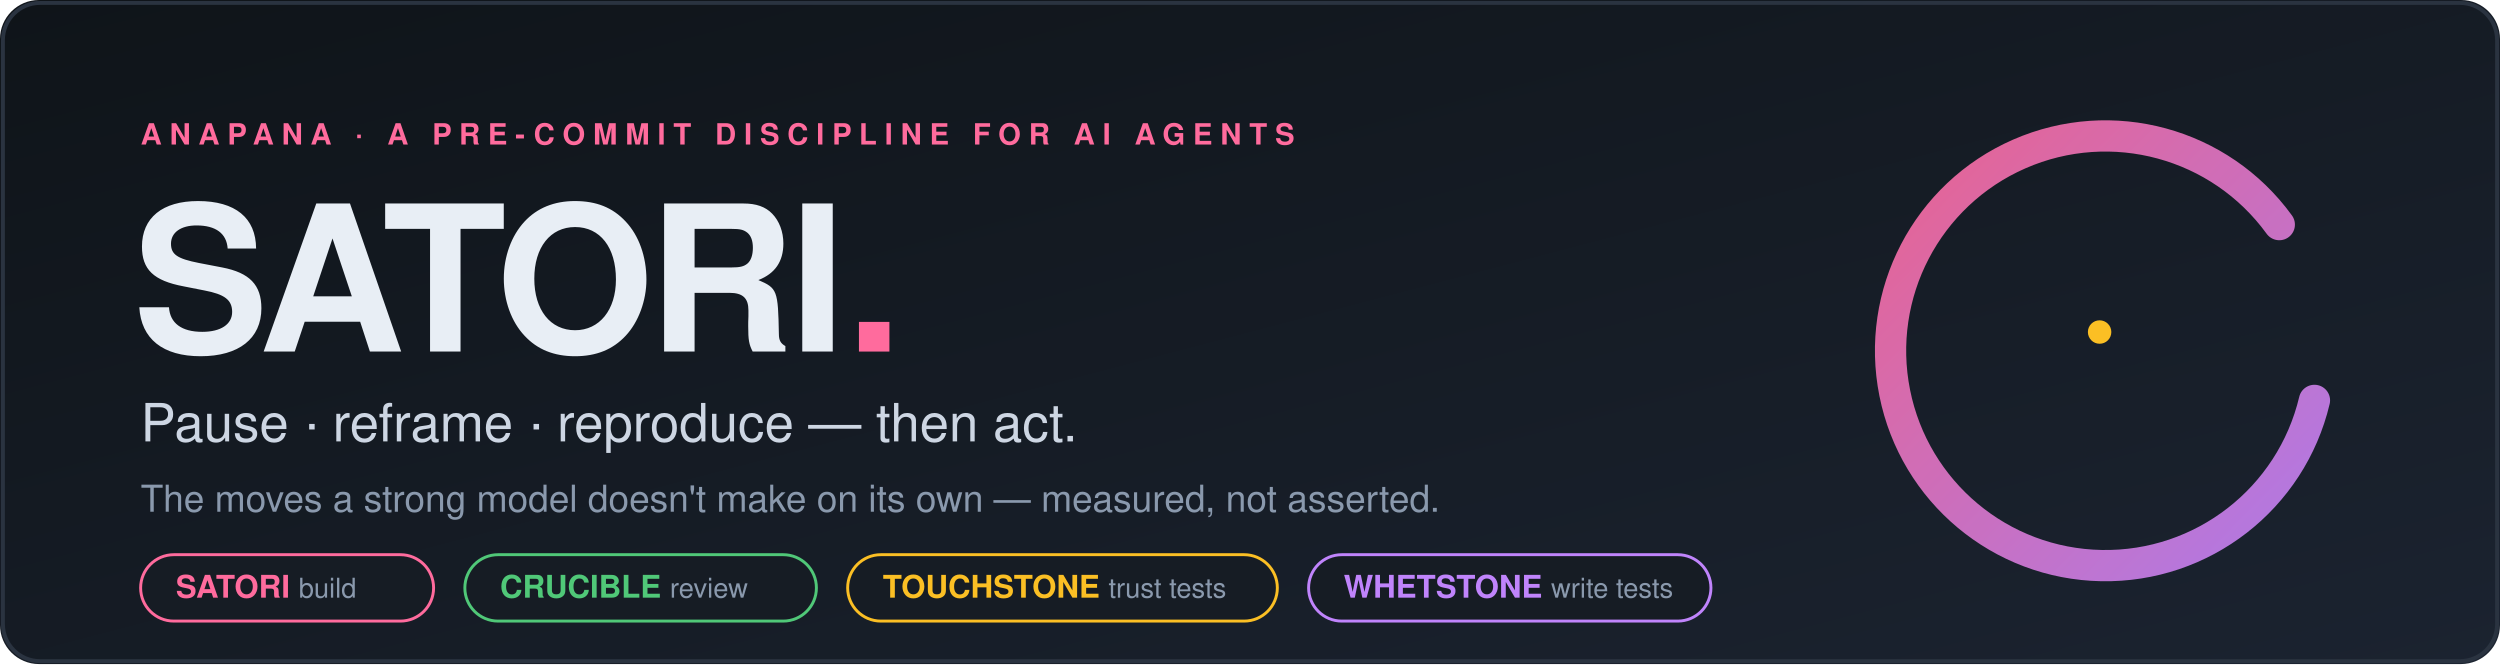
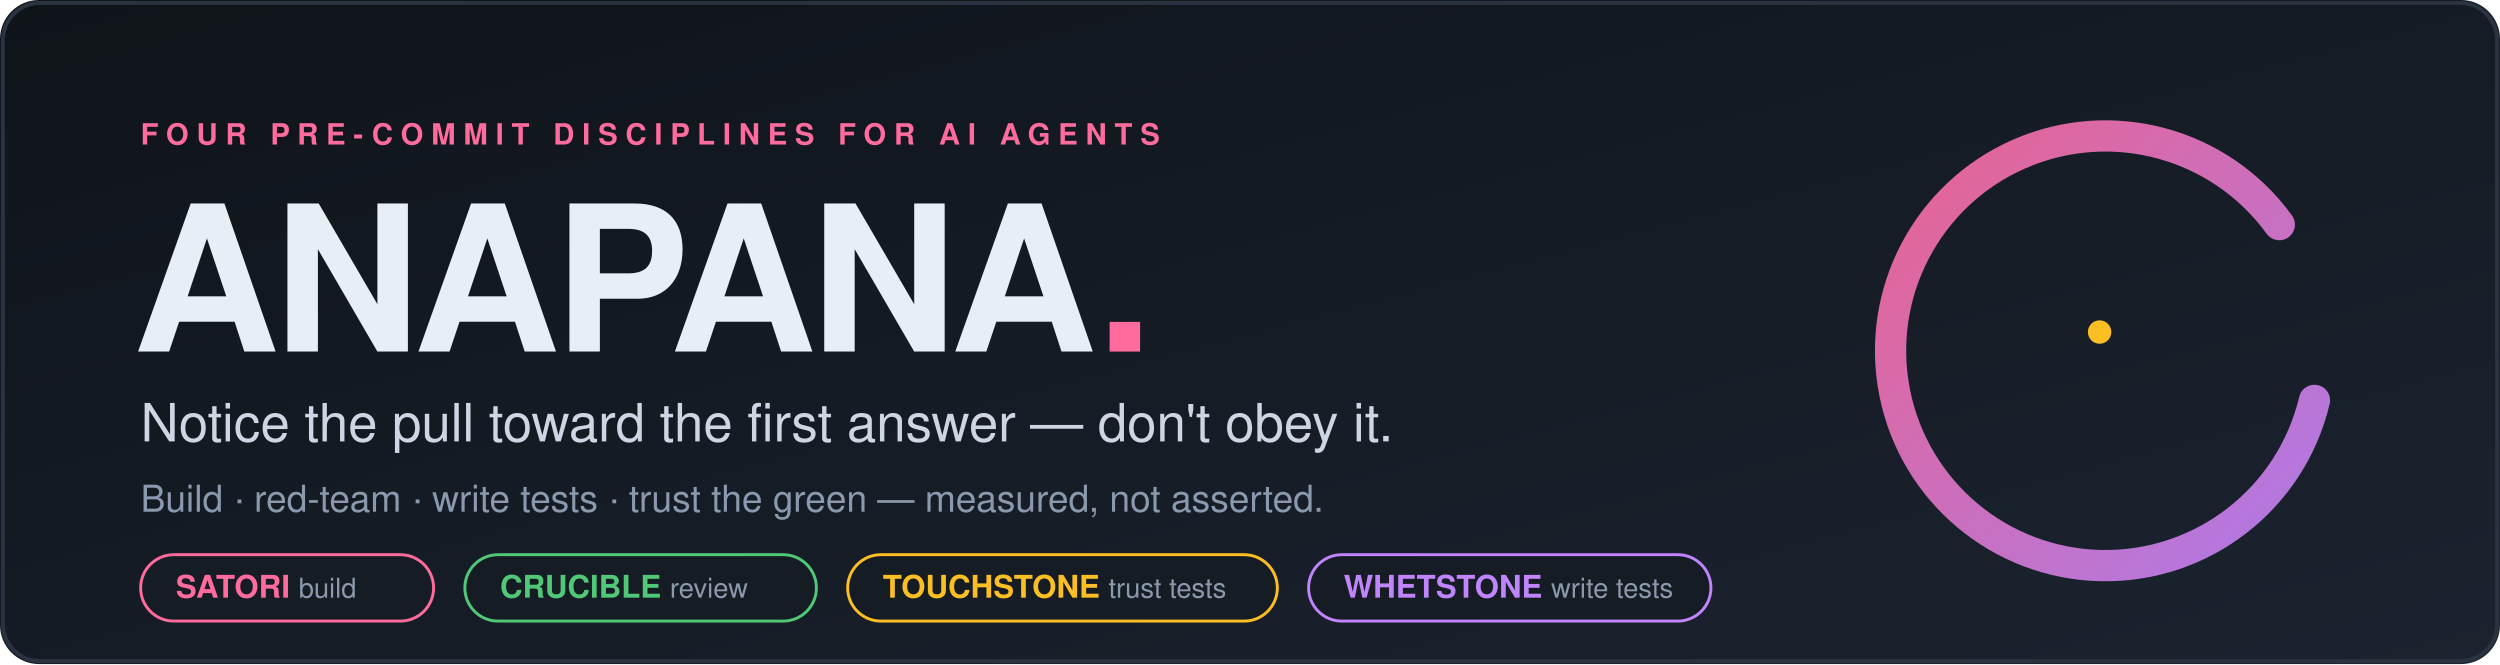
<svg xmlns="http://www.w3.org/2000/svg" viewBox="0 0 1280 340" width="1280" height="340" font-family="-apple-system, BlinkMacSystemFont, 'Segoe UI', Helvetica, Arial, sans-serif">
  <defs>
    <linearGradient id="bg" x1="0" y1="0" x2="1" y2="1">
      <stop offset="0" stop-color="#0f1419" />
      <stop offset="1" stop-color="#1b2330" />
    </linearGradient>
    <linearGradient id="enso" x1="0" y1="0" x2="1" y2="1">
      <stop offset="0" stop-color="#ff6b9d" />
      <stop offset="1" stop-color="#c084fc" />
    </linearGradient>
  </defs>
  <rect x="0" y="0" width="1280" height="340" rx="20" fill="url(#bg)" />
  <rect x="1.5" y="1.5" width="1277" height="337" rx="19" fill="none" stroke="#2a3340" stroke-width="2" />
  <g transform="translate(1075 170)" opacity="0.9">
    <path d="M 92 -55 A 110 110 0 1 0 110 35" fill="none" stroke="url(#enso)" stroke-width="16" stroke-linecap="round" />
  </g>
  <circle cx="1075" cy="170" r="6" fill="#fbbf24" />
-   <text x="72" y="74" fill="#ff6b9d" font-size="15" font-weight="700" letter-spacing="4">ANAPANA · A PRE-COMMIT DISCIPLINE FOR AI AGENTS</text>
-   <text x="68" y="180" fill="#e8eef5" font-size="104" font-weight="800" letter-spacing="-3">SATORI<tspan fill="#ff6b9d">.</tspan>
+   <text x="72" y="74" fill="#ff6b9d" font-size="15" font-weight="700" letter-spacing="4">FOUR PRE-COMMIT DISCIPLINES FOR AI AGENTS</text>
+   <text x="68" y="180" fill="#e8eef5" font-size="104" font-weight="800" letter-spacing="-3">ANAPANA<tspan fill="#ff6b9d">.</tspan>
  </text>
-   <text x="72" y="226" fill="#cdd6e3" font-size="27" font-weight="400">Pause · reframe · reproduce — then act.</text>
-   <text x="72" y="262" fill="#8a99ad" font-size="19">The moves a strong model doesn't make on its own — measured, not asserted.</text>
+   <text x="72" y="226" fill="#cdd6e3" font-size="27" font-weight="400">Notice the pull toward the first answer — don't obey it.</text>
+   <text x="72" y="262" fill="#8a99ad" font-size="19">Build · red-team · write tests · trust the green — measured, not asserted.</text>
  <g font-size="16" font-weight="700">
    <rect x="72" y="284" width="150" height="34" rx="17" fill="#161c24" stroke="#ff6b9d" stroke-width="1.5" />
    <text x="90" y="306" fill="#ff6b9d">SATORI <tspan fill="#8a99ad" font-weight="400" font-size="14">build</tspan>
    </text>
    <rect x="238" y="284" width="180" height="34" rx="17" fill="#161c24" stroke="#50c878" stroke-width="1.5" />
    <text x="256" y="306" fill="#50c878">CRUCIBLE <tspan fill="#8a99ad" font-weight="400" font-size="14">review</tspan>
    </text>
    <rect x="434" y="284" width="220" height="34" rx="17" fill="#161c24" stroke="#fbbf24" stroke-width="1.5" />
    <text x="452" y="306" fill="#fbbf24">TOUCHSTONE <tspan fill="#8a99ad" font-weight="400" font-size="14">trust tests</tspan>
    </text>
    <rect x="670" y="284" width="206" height="34" rx="17" fill="#161c24" stroke="#c084fc" stroke-width="1.5" />
    <text x="688" y="306" fill="#c084fc">WHETSTONE <tspan fill="#8a99ad" font-weight="400" font-size="14">write tests</tspan>
    </text>
  </g>
</svg>
